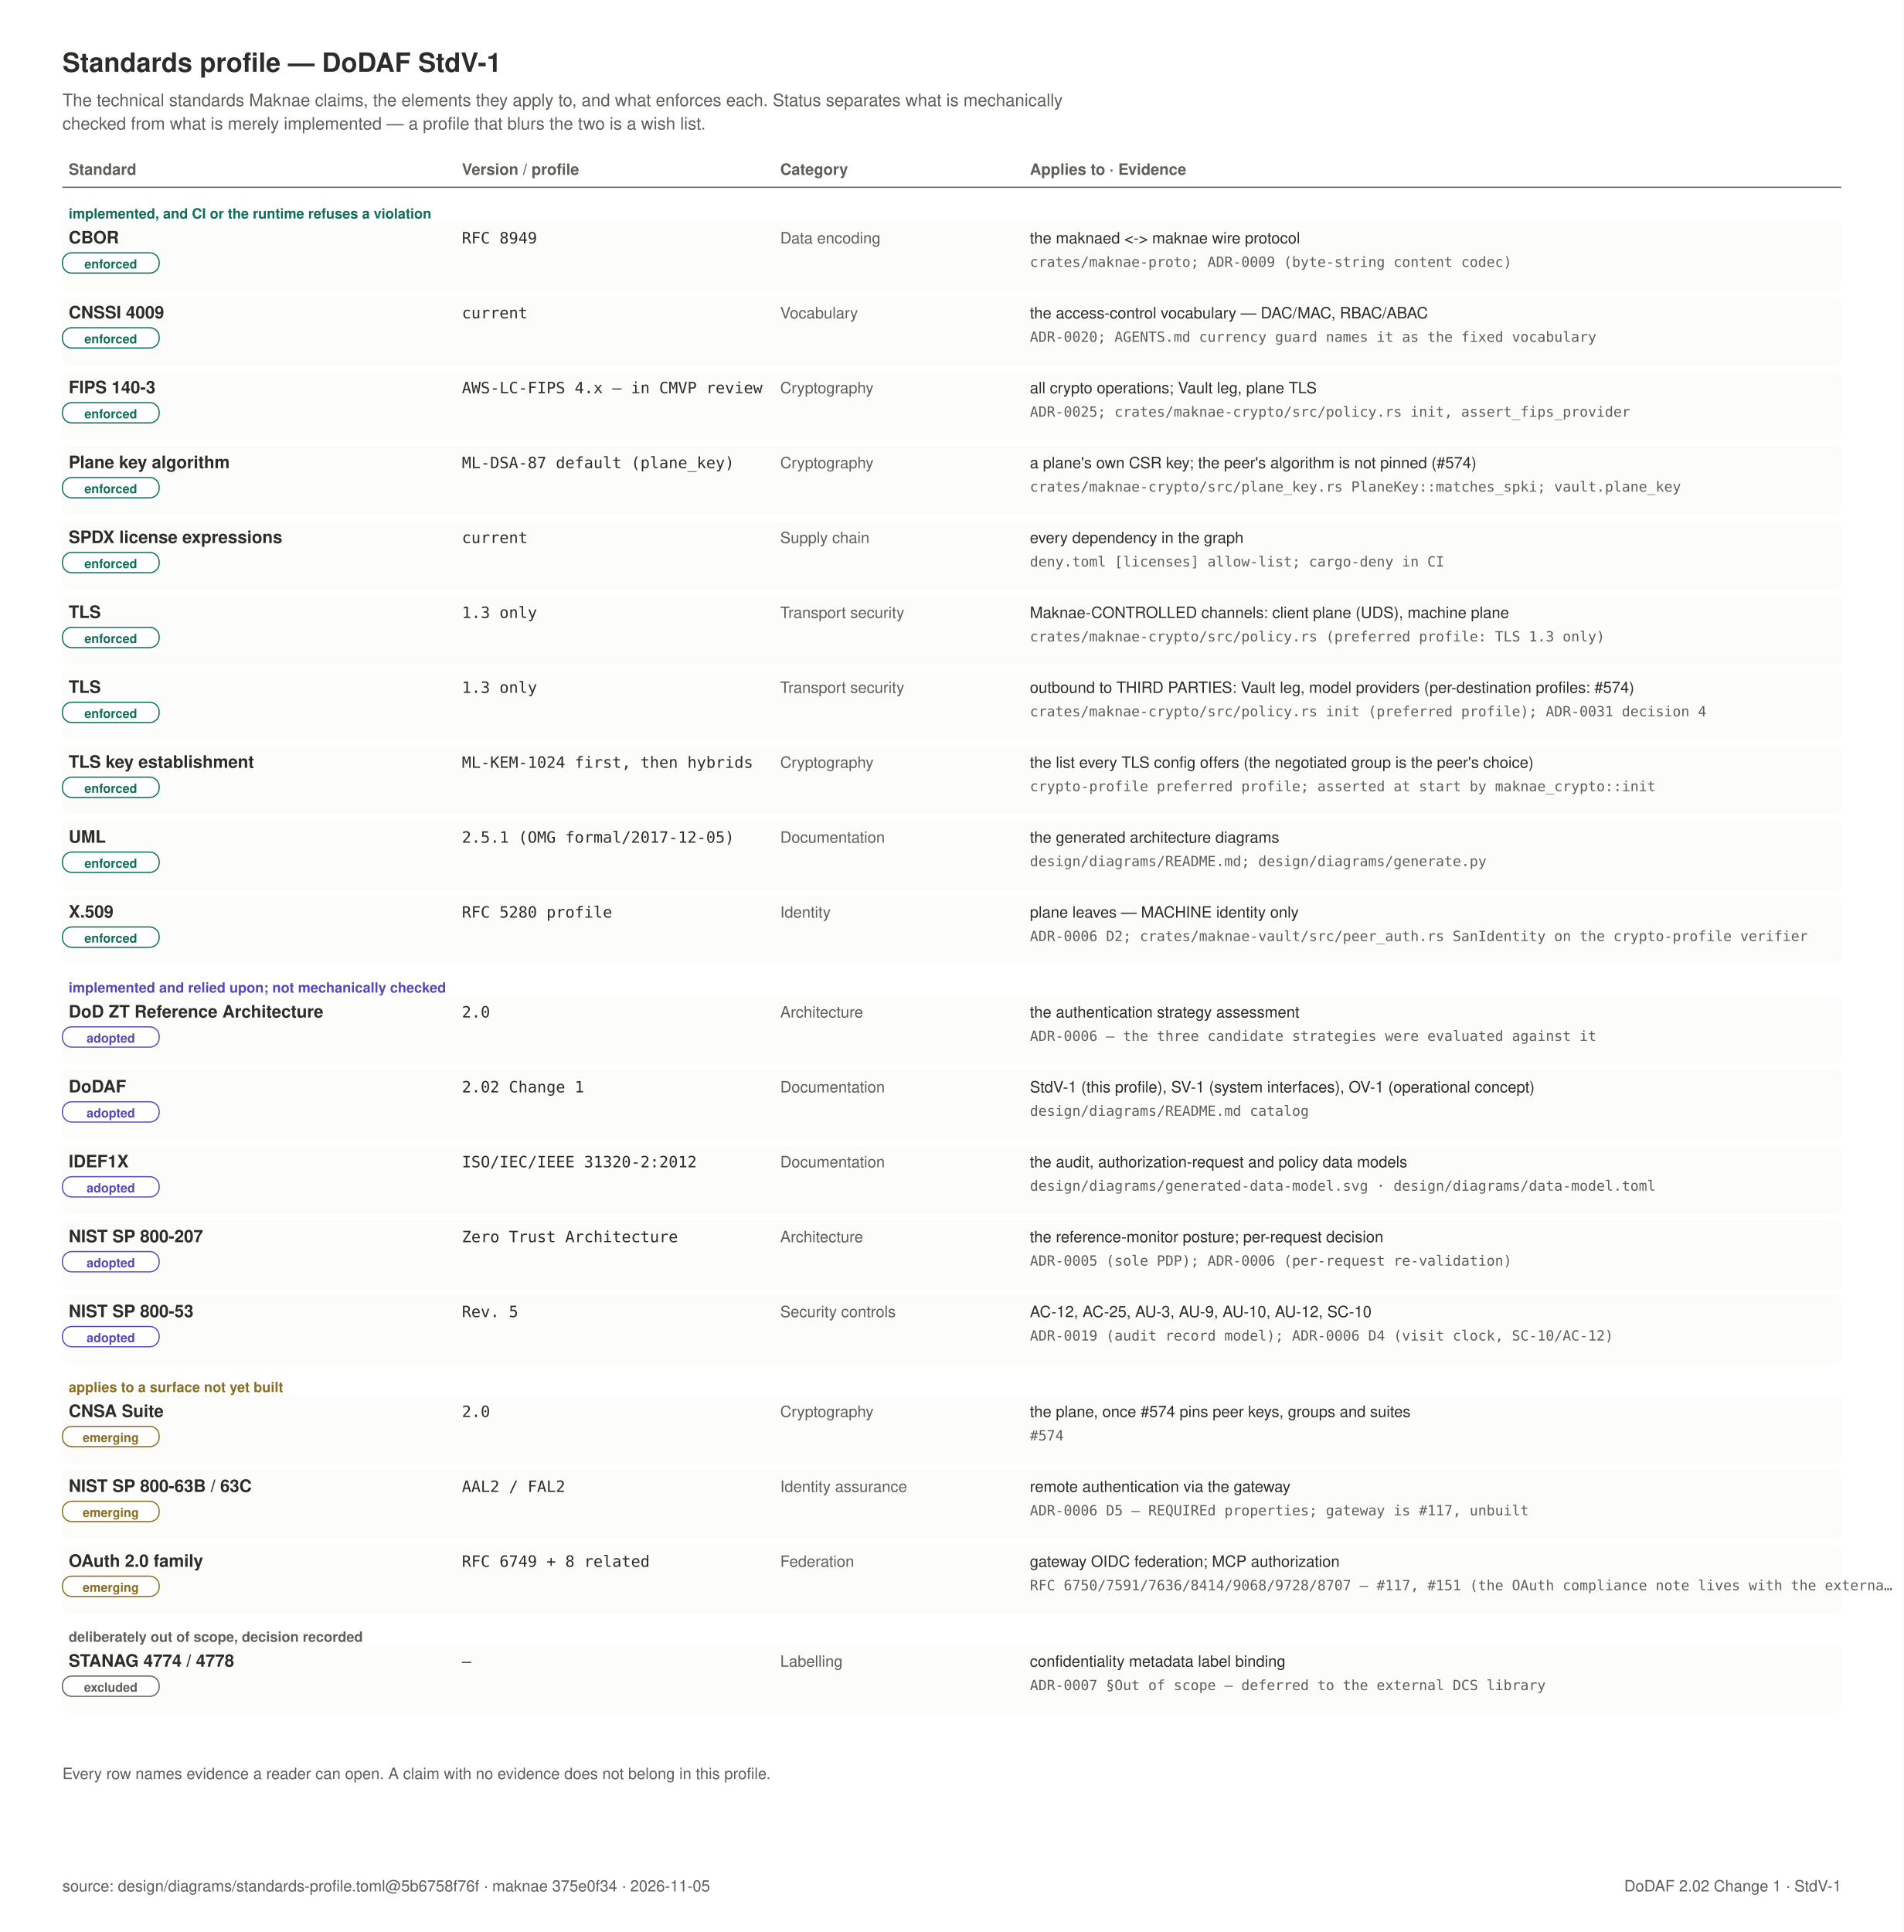
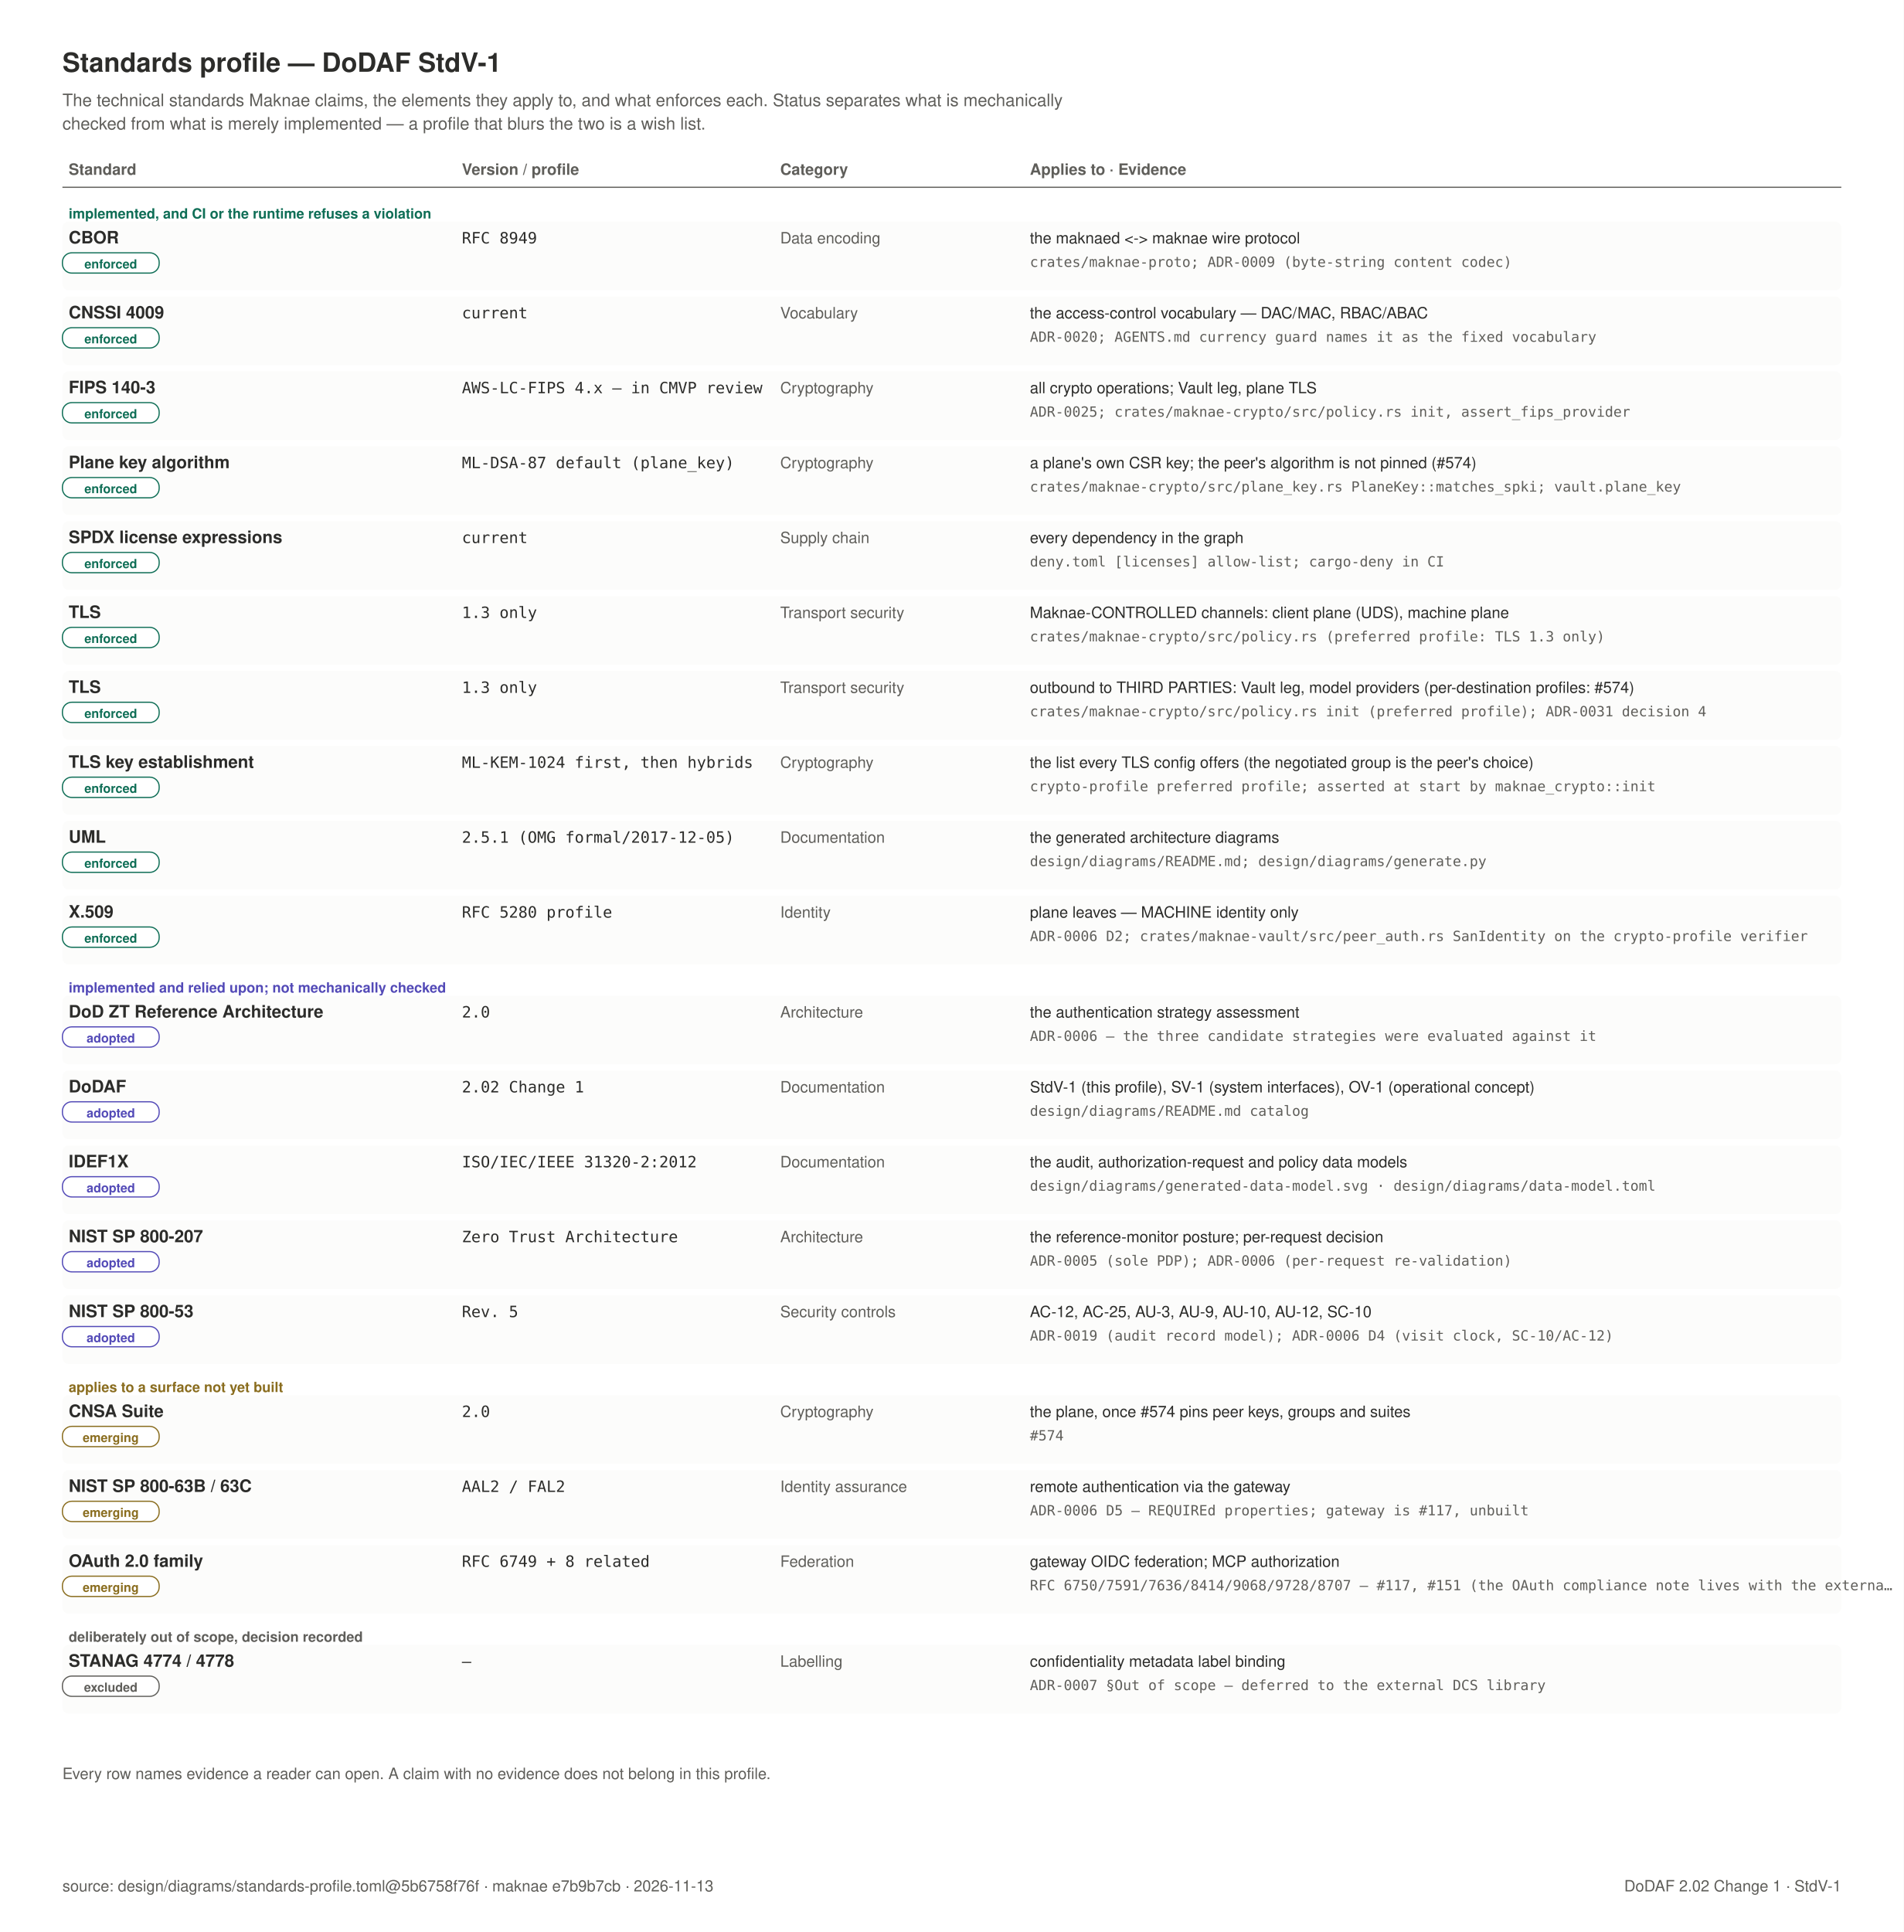
<svg xmlns="http://www.w3.org/2000/svg" width="1220" height="1238" viewBox="0 0 1220 1238" role="img">
  <rect x="0" y="0" width="1220" height="1238" fill="#FFFFFF" />
  <text x="40" y="46" text-anchor="start" font-family="Helvetica, Arial, sans-serif" font-size="17" font-weight="600" fill="#2C2C2A">Standards profile — DoDAF StdV-1</text>
  <text x="40" y="68" text-anchor="start" font-family="Helvetica, Arial, sans-serif" font-size="11" font-weight="400" fill="#5F5E5A">The technical standards Maknae claims, the elements they apply to, and what enforces each. Status separates what is mechanically</text>
  <text x="40" y="83" text-anchor="start" font-family="Helvetica, Arial, sans-serif" font-size="11" font-weight="400" fill="#5F5E5A">checked from what is merely implemented — a profile that blurs the two is a wish list.</text>
  <text x="44" y="112" text-anchor="start" font-family="Helvetica, Arial, sans-serif" font-size="10" font-weight="600" fill="#5F5E5A">Standard</text>
  <text x="296" y="112" text-anchor="start" font-family="Helvetica, Arial, sans-serif" font-size="10" font-weight="600" fill="#5F5E5A">Version / profile</text>
  <text x="500" y="112" text-anchor="start" font-family="Helvetica, Arial, sans-serif" font-size="10" font-weight="600" fill="#5F5E5A">Category</text>
  <text x="660" y="112" text-anchor="start" font-family="Helvetica, Arial, sans-serif" font-size="10" font-weight="600" fill="#5F5E5A">Applies to  ·  Evidence</text>
  <line x1="40" y1="120" x2="1180" y2="120" stroke="#5F5E5A" stroke-width="0.75" />
  <text x="44" y="140" text-anchor="start" font-family="Helvetica, Arial, sans-serif" font-size="9" font-weight="600" fill="#0F6E56">implemented, and CI or the runtime refuses a violation</text>
  <rect x="40" y="142" width="1140" height="44" rx="4" fill="#FCFCFB" stroke="none" stroke-width="0" />
  <text x="44" y="156" text-anchor="start" font-family="Helvetica, Arial, sans-serif" font-size="11" font-weight="600" fill="#2C2C2A">CBOR</text>
  <rect x="40" y="162" width="62" height="13" rx="6" fill="#FFFFFF" stroke="#0F6E56" stroke-width="0.75" />
  <text x="71" y="172" text-anchor="middle" font-family="Helvetica, Arial, sans-serif" font-size="8" font-weight="600" fill="#0F6E56">enforced</text>
  <text x="296" y="156" text-anchor="start" font-family="ui-monospace, SFMono-Regular, Menlo, monospace" font-size="10" font-weight="400" fill="#2C2C2A">RFC 8949</text>
  <text x="500" y="156" text-anchor="start" font-family="Helvetica, Arial, sans-serif" font-size="10" font-weight="400" fill="#5F5E5A">Data encoding</text>
  <text x="660" y="156" text-anchor="start" font-family="Helvetica, Arial, sans-serif" font-size="10" font-weight="400" fill="#2C2C2A">the maknaed &lt;-&gt; maknae wire protocol</text>
  <text x="660" y="171" text-anchor="start" font-family="ui-monospace, SFMono-Regular, Menlo, monospace" font-size="9" font-weight="400" fill="#5F5E5A">crates/maknae-proto; ADR-0009 (byte-string content codec)</text>
  <rect x="40" y="190" width="1140" height="44" rx="4" fill="#FCFCFB" stroke="none" stroke-width="0" />
  <text x="44" y="204" text-anchor="start" font-family="Helvetica, Arial, sans-serif" font-size="11" font-weight="600" fill="#2C2C2A">CNSSI 4009</text>
  <rect x="40" y="210" width="62" height="13" rx="6" fill="#FFFFFF" stroke="#0F6E56" stroke-width="0.75" />
  <text x="71" y="220" text-anchor="middle" font-family="Helvetica, Arial, sans-serif" font-size="8" font-weight="600" fill="#0F6E56">enforced</text>
  <text x="296" y="204" text-anchor="start" font-family="ui-monospace, SFMono-Regular, Menlo, monospace" font-size="10" font-weight="400" fill="#2C2C2A">current</text>
  <text x="500" y="204" text-anchor="start" font-family="Helvetica, Arial, sans-serif" font-size="10" font-weight="400" fill="#5F5E5A">Vocabulary</text>
  <text x="660" y="204" text-anchor="start" font-family="Helvetica, Arial, sans-serif" font-size="10" font-weight="400" fill="#2C2C2A">the access-control vocabulary — DAC/MAC, RBAC/ABAC</text>
  <text x="660" y="219" text-anchor="start" font-family="ui-monospace, SFMono-Regular, Menlo, monospace" font-size="9" font-weight="400" fill="#5F5E5A">ADR-0020; AGENTS.md currency guard names it as the fixed vocabulary</text>
  <rect x="40" y="238" width="1140" height="44" rx="4" fill="#FCFCFB" stroke="none" stroke-width="0" />
  <text x="44" y="252" text-anchor="start" font-family="Helvetica, Arial, sans-serif" font-size="11" font-weight="600" fill="#2C2C2A">FIPS 140-3</text>
  <rect x="40" y="258" width="62" height="13" rx="6" fill="#FFFFFF" stroke="#0F6E56" stroke-width="0.75" />
  <text x="71" y="268" text-anchor="middle" font-family="Helvetica, Arial, sans-serif" font-size="8" font-weight="600" fill="#0F6E56">enforced</text>
  <text x="296" y="252" text-anchor="start" font-family="ui-monospace, SFMono-Regular, Menlo, monospace" font-size="10" font-weight="400" fill="#2C2C2A">AWS-LC-FIPS 4.x — in CMVP review</text>
  <text x="500" y="252" text-anchor="start" font-family="Helvetica, Arial, sans-serif" font-size="10" font-weight="400" fill="#5F5E5A">Cryptography</text>
  <text x="660" y="252" text-anchor="start" font-family="Helvetica, Arial, sans-serif" font-size="10" font-weight="400" fill="#2C2C2A">all crypto operations; Vault leg, plane TLS</text>
  <text x="660" y="267" text-anchor="start" font-family="ui-monospace, SFMono-Regular, Menlo, monospace" font-size="9" font-weight="400" fill="#5F5E5A">ADR-0025; crates/maknae-crypto/src/policy.rs init, assert_fips_provider</text>
  <rect x="40" y="286" width="1140" height="44" rx="4" fill="#FCFCFB" stroke="none" stroke-width="0" />
  <text x="44" y="300" text-anchor="start" font-family="Helvetica, Arial, sans-serif" font-size="11" font-weight="600" fill="#2C2C2A">Plane key algorithm</text>
  <rect x="40" y="306" width="62" height="13" rx="6" fill="#FFFFFF" stroke="#0F6E56" stroke-width="0.75" />
  <text x="71" y="316" text-anchor="middle" font-family="Helvetica, Arial, sans-serif" font-size="8" font-weight="600" fill="#0F6E56">enforced</text>
  <text x="296" y="300" text-anchor="start" font-family="ui-monospace, SFMono-Regular, Menlo, monospace" font-size="10" font-weight="400" fill="#2C2C2A">ML-DSA-87 default (plane_key)</text>
  <text x="500" y="300" text-anchor="start" font-family="Helvetica, Arial, sans-serif" font-size="10" font-weight="400" fill="#5F5E5A">Cryptography</text>
  <text x="660" y="300" text-anchor="start" font-family="Helvetica, Arial, sans-serif" font-size="10" font-weight="400" fill="#2C2C2A">a plane's own CSR key; the peer's algorithm is not pinned (#574)</text>
  <text x="660" y="315" text-anchor="start" font-family="ui-monospace, SFMono-Regular, Menlo, monospace" font-size="9" font-weight="400" fill="#5F5E5A">crates/maknae-crypto/src/plane_key.rs PlaneKey::matches_spki; vault.plane_key</text>
  <rect x="40" y="334" width="1140" height="44" rx="4" fill="#FCFCFB" stroke="none" stroke-width="0" />
  <text x="44" y="348" text-anchor="start" font-family="Helvetica, Arial, sans-serif" font-size="11" font-weight="600" fill="#2C2C2A">SPDX license expressions</text>
  <rect x="40" y="354" width="62" height="13" rx="6" fill="#FFFFFF" stroke="#0F6E56" stroke-width="0.75" />
  <text x="71" y="364" text-anchor="middle" font-family="Helvetica, Arial, sans-serif" font-size="8" font-weight="600" fill="#0F6E56">enforced</text>
  <text x="296" y="348" text-anchor="start" font-family="ui-monospace, SFMono-Regular, Menlo, monospace" font-size="10" font-weight="400" fill="#2C2C2A">current</text>
  <text x="500" y="348" text-anchor="start" font-family="Helvetica, Arial, sans-serif" font-size="10" font-weight="400" fill="#5F5E5A">Supply chain</text>
  <text x="660" y="348" text-anchor="start" font-family="Helvetica, Arial, sans-serif" font-size="10" font-weight="400" fill="#2C2C2A">every dependency in the graph</text>
  <text x="660" y="363" text-anchor="start" font-family="ui-monospace, SFMono-Regular, Menlo, monospace" font-size="9" font-weight="400" fill="#5F5E5A">deny.toml [licenses] allow-list; cargo-deny in CI</text>
  <rect x="40" y="382" width="1140" height="44" rx="4" fill="#FCFCFB" stroke="none" stroke-width="0" />
  <text x="44" y="396" text-anchor="start" font-family="Helvetica, Arial, sans-serif" font-size="11" font-weight="600" fill="#2C2C2A">TLS</text>
  <rect x="40" y="402" width="62" height="13" rx="6" fill="#FFFFFF" stroke="#0F6E56" stroke-width="0.75" />
  <text x="71" y="412" text-anchor="middle" font-family="Helvetica, Arial, sans-serif" font-size="8" font-weight="600" fill="#0F6E56">enforced</text>
  <text x="296" y="396" text-anchor="start" font-family="ui-monospace, SFMono-Regular, Menlo, monospace" font-size="10" font-weight="400" fill="#2C2C2A">1.3 only</text>
  <text x="500" y="396" text-anchor="start" font-family="Helvetica, Arial, sans-serif" font-size="10" font-weight="400" fill="#5F5E5A">Transport security</text>
  <text x="660" y="396" text-anchor="start" font-family="Helvetica, Arial, sans-serif" font-size="10" font-weight="400" fill="#2C2C2A">Maknae-CONTROLLED channels: client plane (UDS), machine plane</text>
  <text x="660" y="411" text-anchor="start" font-family="ui-monospace, SFMono-Regular, Menlo, monospace" font-size="9" font-weight="400" fill="#5F5E5A">crates/maknae-crypto/src/policy.rs (preferred profile: TLS 1.3 only)</text>
  <rect x="40" y="430" width="1140" height="44" rx="4" fill="#FCFCFB" stroke="none" stroke-width="0" />
  <text x="44" y="444" text-anchor="start" font-family="Helvetica, Arial, sans-serif" font-size="11" font-weight="600" fill="#2C2C2A">TLS</text>
  <rect x="40" y="450" width="62" height="13" rx="6" fill="#FFFFFF" stroke="#0F6E56" stroke-width="0.75" />
  <text x="71" y="460" text-anchor="middle" font-family="Helvetica, Arial, sans-serif" font-size="8" font-weight="600" fill="#0F6E56">enforced</text>
  <text x="296" y="444" text-anchor="start" font-family="ui-monospace, SFMono-Regular, Menlo, monospace" font-size="10" font-weight="400" fill="#2C2C2A">1.3 only</text>
  <text x="500" y="444" text-anchor="start" font-family="Helvetica, Arial, sans-serif" font-size="10" font-weight="400" fill="#5F5E5A">Transport security</text>
  <text x="660" y="444" text-anchor="start" font-family="Helvetica, Arial, sans-serif" font-size="10" font-weight="400" fill="#2C2C2A">outbound to THIRD PARTIES: Vault leg, model providers (per-destination profiles: #574)</text>
  <text x="660" y="459" text-anchor="start" font-family="ui-monospace, SFMono-Regular, Menlo, monospace" font-size="9" font-weight="400" fill="#5F5E5A">crates/maknae-crypto/src/policy.rs init (preferred profile); ADR-0031 decision 4</text>
  <rect x="40" y="478" width="1140" height="44" rx="4" fill="#FCFCFB" stroke="none" stroke-width="0" />
  <text x="44" y="492" text-anchor="start" font-family="Helvetica, Arial, sans-serif" font-size="11" font-weight="600" fill="#2C2C2A">TLS key establishment</text>
  <rect x="40" y="498" width="62" height="13" rx="6" fill="#FFFFFF" stroke="#0F6E56" stroke-width="0.75" />
  <text x="71" y="508" text-anchor="middle" font-family="Helvetica, Arial, sans-serif" font-size="8" font-weight="600" fill="#0F6E56">enforced</text>
  <text x="296" y="492" text-anchor="start" font-family="ui-monospace, SFMono-Regular, Menlo, monospace" font-size="10" font-weight="400" fill="#2C2C2A">ML-KEM-1024 first, then hybrids</text>
  <text x="500" y="492" text-anchor="start" font-family="Helvetica, Arial, sans-serif" font-size="10" font-weight="400" fill="#5F5E5A">Cryptography</text>
  <text x="660" y="492" text-anchor="start" font-family="Helvetica, Arial, sans-serif" font-size="10" font-weight="400" fill="#2C2C2A">the list every TLS config offers (the negotiated group is the peer's choice)</text>
  <text x="660" y="507" text-anchor="start" font-family="ui-monospace, SFMono-Regular, Menlo, monospace" font-size="9" font-weight="400" fill="#5F5E5A">crypto-profile preferred profile; asserted at start by maknae_crypto::init</text>
  <rect x="40" y="526" width="1140" height="44" rx="4" fill="#FCFCFB" stroke="none" stroke-width="0" />
  <text x="44" y="540" text-anchor="start" font-family="Helvetica, Arial, sans-serif" font-size="11" font-weight="600" fill="#2C2C2A">UML</text>
  <rect x="40" y="546" width="62" height="13" rx="6" fill="#FFFFFF" stroke="#0F6E56" stroke-width="0.75" />
  <text x="71" y="556" text-anchor="middle" font-family="Helvetica, Arial, sans-serif" font-size="8" font-weight="600" fill="#0F6E56">enforced</text>
  <text x="296" y="540" text-anchor="start" font-family="ui-monospace, SFMono-Regular, Menlo, monospace" font-size="10" font-weight="400" fill="#2C2C2A">2.5.1 (OMG formal/2017-12-05)</text>
  <text x="500" y="540" text-anchor="start" font-family="Helvetica, Arial, sans-serif" font-size="10" font-weight="400" fill="#5F5E5A">Documentation</text>
  <text x="660" y="540" text-anchor="start" font-family="Helvetica, Arial, sans-serif" font-size="10" font-weight="400" fill="#2C2C2A">the generated architecture diagrams</text>
  <text x="660" y="555" text-anchor="start" font-family="ui-monospace, SFMono-Regular, Menlo, monospace" font-size="9" font-weight="400" fill="#5F5E5A">design/diagrams/README.md; design/diagrams/generate.py</text>
  <rect x="40" y="574" width="1140" height="44" rx="4" fill="#FCFCFB" stroke="none" stroke-width="0" />
  <text x="44" y="588" text-anchor="start" font-family="Helvetica, Arial, sans-serif" font-size="11" font-weight="600" fill="#2C2C2A">X.509</text>
  <rect x="40" y="594" width="62" height="13" rx="6" fill="#FFFFFF" stroke="#0F6E56" stroke-width="0.75" />
  <text x="71" y="604" text-anchor="middle" font-family="Helvetica, Arial, sans-serif" font-size="8" font-weight="600" fill="#0F6E56">enforced</text>
  <text x="296" y="588" text-anchor="start" font-family="ui-monospace, SFMono-Regular, Menlo, monospace" font-size="10" font-weight="400" fill="#2C2C2A">RFC 5280 profile</text>
  <text x="500" y="588" text-anchor="start" font-family="Helvetica, Arial, sans-serif" font-size="10" font-weight="400" fill="#5F5E5A">Identity</text>
  <text x="660" y="588" text-anchor="start" font-family="Helvetica, Arial, sans-serif" font-size="10" font-weight="400" fill="#2C2C2A">plane leaves — MACHINE identity only</text>
  <text x="660" y="603" text-anchor="start" font-family="ui-monospace, SFMono-Regular, Menlo, monospace" font-size="9" font-weight="400" fill="#5F5E5A">ADR-0006 D2; crates/maknae-vault/src/peer_auth.rs SanIdentity on the crypto-profile verifier</text>
  <text x="44" y="636" text-anchor="start" font-family="Helvetica, Arial, sans-serif" font-size="9" font-weight="600" fill="#534AB7">implemented and relied upon; not mechanically checked</text>
  <rect x="40" y="638" width="1140" height="44" rx="4" fill="#FCFCFB" stroke="none" stroke-width="0" />
  <text x="44" y="652" text-anchor="start" font-family="Helvetica, Arial, sans-serif" font-size="11" font-weight="600" fill="#2C2C2A">DoD ZT Reference Architecture</text>
  <rect x="40" y="658" width="62" height="13" rx="6" fill="#FFFFFF" stroke="#534AB7" stroke-width="0.75" />
  <text x="71" y="668" text-anchor="middle" font-family="Helvetica, Arial, sans-serif" font-size="8" font-weight="600" fill="#534AB7">adopted</text>
  <text x="296" y="652" text-anchor="start" font-family="ui-monospace, SFMono-Regular, Menlo, monospace" font-size="10" font-weight="400" fill="#2C2C2A">2.0</text>
  <text x="500" y="652" text-anchor="start" font-family="Helvetica, Arial, sans-serif" font-size="10" font-weight="400" fill="#5F5E5A">Architecture</text>
  <text x="660" y="652" text-anchor="start" font-family="Helvetica, Arial, sans-serif" font-size="10" font-weight="400" fill="#2C2C2A">the authentication strategy assessment</text>
  <text x="660" y="667" text-anchor="start" font-family="ui-monospace, SFMono-Regular, Menlo, monospace" font-size="9" font-weight="400" fill="#5F5E5A">ADR-0006 — the three candidate strategies were evaluated against it</text>
  <rect x="40" y="686" width="1140" height="44" rx="4" fill="#FCFCFB" stroke="none" stroke-width="0" />
  <text x="44" y="700" text-anchor="start" font-family="Helvetica, Arial, sans-serif" font-size="11" font-weight="600" fill="#2C2C2A">DoDAF</text>
  <rect x="40" y="706" width="62" height="13" rx="6" fill="#FFFFFF" stroke="#534AB7" stroke-width="0.75" />
  <text x="71" y="716" text-anchor="middle" font-family="Helvetica, Arial, sans-serif" font-size="8" font-weight="600" fill="#534AB7">adopted</text>
  <text x="296" y="700" text-anchor="start" font-family="ui-monospace, SFMono-Regular, Menlo, monospace" font-size="10" font-weight="400" fill="#2C2C2A">2.02 Change 1</text>
  <text x="500" y="700" text-anchor="start" font-family="Helvetica, Arial, sans-serif" font-size="10" font-weight="400" fill="#5F5E5A">Documentation</text>
  <text x="660" y="700" text-anchor="start" font-family="Helvetica, Arial, sans-serif" font-size="10" font-weight="400" fill="#2C2C2A">StdV-1 (this profile), SV-1 (system interfaces), OV-1 (operational concept)</text>
  <text x="660" y="715" text-anchor="start" font-family="ui-monospace, SFMono-Regular, Menlo, monospace" font-size="9" font-weight="400" fill="#5F5E5A">design/diagrams/README.md catalog</text>
  <rect x="40" y="734" width="1140" height="44" rx="4" fill="#FCFCFB" stroke="none" stroke-width="0" />
  <text x="44" y="748" text-anchor="start" font-family="Helvetica, Arial, sans-serif" font-size="11" font-weight="600" fill="#2C2C2A">IDEF1X</text>
  <rect x="40" y="754" width="62" height="13" rx="6" fill="#FFFFFF" stroke="#534AB7" stroke-width="0.75" />
  <text x="71" y="764" text-anchor="middle" font-family="Helvetica, Arial, sans-serif" font-size="8" font-weight="600" fill="#534AB7">adopted</text>
  <text x="296" y="748" text-anchor="start" font-family="ui-monospace, SFMono-Regular, Menlo, monospace" font-size="10" font-weight="400" fill="#2C2C2A">ISO/IEC/IEEE 31320-2:2012</text>
  <text x="500" y="748" text-anchor="start" font-family="Helvetica, Arial, sans-serif" font-size="10" font-weight="400" fill="#5F5E5A">Documentation</text>
  <text x="660" y="748" text-anchor="start" font-family="Helvetica, Arial, sans-serif" font-size="10" font-weight="400" fill="#2C2C2A">the audit, authorization-request and policy data models</text>
  <text x="660" y="763" text-anchor="start" font-family="ui-monospace, SFMono-Regular, Menlo, monospace" font-size="9" font-weight="400" fill="#5F5E5A">design/diagrams/generated-data-model.svg · design/diagrams/data-model.toml</text>
  <rect x="40" y="782" width="1140" height="44" rx="4" fill="#FCFCFB" stroke="none" stroke-width="0" />
  <text x="44" y="796" text-anchor="start" font-family="Helvetica, Arial, sans-serif" font-size="11" font-weight="600" fill="#2C2C2A">NIST SP 800-207</text>
  <rect x="40" y="802" width="62" height="13" rx="6" fill="#FFFFFF" stroke="#534AB7" stroke-width="0.75" />
  <text x="71" y="812" text-anchor="middle" font-family="Helvetica, Arial, sans-serif" font-size="8" font-weight="600" fill="#534AB7">adopted</text>
  <text x="296" y="796" text-anchor="start" font-family="ui-monospace, SFMono-Regular, Menlo, monospace" font-size="10" font-weight="400" fill="#2C2C2A">Zero Trust Architecture</text>
  <text x="500" y="796" text-anchor="start" font-family="Helvetica, Arial, sans-serif" font-size="10" font-weight="400" fill="#5F5E5A">Architecture</text>
  <text x="660" y="796" text-anchor="start" font-family="Helvetica, Arial, sans-serif" font-size="10" font-weight="400" fill="#2C2C2A">the reference-monitor posture; per-request decision</text>
  <text x="660" y="811" text-anchor="start" font-family="ui-monospace, SFMono-Regular, Menlo, monospace" font-size="9" font-weight="400" fill="#5F5E5A">ADR-0005 (sole PDP); ADR-0006 (per-request re-validation)</text>
  <rect x="40" y="830" width="1140" height="44" rx="4" fill="#FCFCFB" stroke="none" stroke-width="0" />
  <text x="44" y="844" text-anchor="start" font-family="Helvetica, Arial, sans-serif" font-size="11" font-weight="600" fill="#2C2C2A">NIST SP 800-53</text>
  <rect x="40" y="850" width="62" height="13" rx="6" fill="#FFFFFF" stroke="#534AB7" stroke-width="0.75" />
  <text x="71" y="860" text-anchor="middle" font-family="Helvetica, Arial, sans-serif" font-size="8" font-weight="600" fill="#534AB7">adopted</text>
  <text x="296" y="844" text-anchor="start" font-family="ui-monospace, SFMono-Regular, Menlo, monospace" font-size="10" font-weight="400" fill="#2C2C2A">Rev. 5</text>
  <text x="500" y="844" text-anchor="start" font-family="Helvetica, Arial, sans-serif" font-size="10" font-weight="400" fill="#5F5E5A">Security controls</text>
  <text x="660" y="844" text-anchor="start" font-family="Helvetica, Arial, sans-serif" font-size="10" font-weight="400" fill="#2C2C2A">AC-12, AC-25, AU-3, AU-9, AU-10, AU-12, SC-10</text>
  <text x="660" y="859" text-anchor="start" font-family="ui-monospace, SFMono-Regular, Menlo, monospace" font-size="9" font-weight="400" fill="#5F5E5A">ADR-0019 (audit record model); ADR-0006 D4 (visit clock, SC-10/AC-12)</text>
  <text x="44" y="892" text-anchor="start" font-family="Helvetica, Arial, sans-serif" font-size="9" font-weight="600" fill="#8A6D1F">applies to a surface not yet built</text>
  <rect x="40" y="894" width="1140" height="44" rx="4" fill="#FCFCFB" stroke="none" stroke-width="0" />
  <text x="44" y="908" text-anchor="start" font-family="Helvetica, Arial, sans-serif" font-size="11" font-weight="600" fill="#2C2C2A">CNSA Suite</text>
  <rect x="40" y="914" width="62" height="13" rx="6" fill="#FFFFFF" stroke="#8A6D1F" stroke-width="0.75" />
  <text x="71" y="924" text-anchor="middle" font-family="Helvetica, Arial, sans-serif" font-size="8" font-weight="600" fill="#8A6D1F">emerging</text>
  <text x="296" y="908" text-anchor="start" font-family="ui-monospace, SFMono-Regular, Menlo, monospace" font-size="10" font-weight="400" fill="#2C2C2A">2.0</text>
  <text x="500" y="908" text-anchor="start" font-family="Helvetica, Arial, sans-serif" font-size="10" font-weight="400" fill="#5F5E5A">Cryptography</text>
  <text x="660" y="908" text-anchor="start" font-family="Helvetica, Arial, sans-serif" font-size="10" font-weight="400" fill="#2C2C2A">the plane, once #574 pins peer keys, groups and suites</text>
  <text x="660" y="923" text-anchor="start" font-family="ui-monospace, SFMono-Regular, Menlo, monospace" font-size="9" font-weight="400" fill="#5F5E5A">#574</text>
  <rect x="40" y="942" width="1140" height="44" rx="4" fill="#FCFCFB" stroke="none" stroke-width="0" />
  <text x="44" y="956" text-anchor="start" font-family="Helvetica, Arial, sans-serif" font-size="11" font-weight="600" fill="#2C2C2A">NIST SP 800-63B / 63C</text>
  <rect x="40" y="962" width="62" height="13" rx="6" fill="#FFFFFF" stroke="#8A6D1F" stroke-width="0.75" />
  <text x="71" y="972" text-anchor="middle" font-family="Helvetica, Arial, sans-serif" font-size="8" font-weight="600" fill="#8A6D1F">emerging</text>
  <text x="296" y="956" text-anchor="start" font-family="ui-monospace, SFMono-Regular, Menlo, monospace" font-size="10" font-weight="400" fill="#2C2C2A">AAL2 / FAL2</text>
  <text x="500" y="956" text-anchor="start" font-family="Helvetica, Arial, sans-serif" font-size="10" font-weight="400" fill="#5F5E5A">Identity assurance</text>
  <text x="660" y="956" text-anchor="start" font-family="Helvetica, Arial, sans-serif" font-size="10" font-weight="400" fill="#2C2C2A">remote authentication via the gateway</text>
  <text x="660" y="971" text-anchor="start" font-family="ui-monospace, SFMono-Regular, Menlo, monospace" font-size="9" font-weight="400" fill="#5F5E5A">ADR-0006 D5 — REQUIREd properties; gateway is #117, unbuilt</text>
  <rect x="40" y="990" width="1140" height="44" rx="4" fill="#FCFCFB" stroke="none" stroke-width="0" />
  <text x="44" y="1004" text-anchor="start" font-family="Helvetica, Arial, sans-serif" font-size="11" font-weight="600" fill="#2C2C2A">OAuth 2.0 family</text>
  <rect x="40" y="1010" width="62" height="13" rx="6" fill="#FFFFFF" stroke="#8A6D1F" stroke-width="0.75" />
  <text x="71" y="1020" text-anchor="middle" font-family="Helvetica, Arial, sans-serif" font-size="8" font-weight="600" fill="#8A6D1F">emerging</text>
  <text x="296" y="1004" text-anchor="start" font-family="ui-monospace, SFMono-Regular, Menlo, monospace" font-size="10" font-weight="400" fill="#2C2C2A">RFC 6749 + 8 related</text>
  <text x="500" y="1004" text-anchor="start" font-family="Helvetica, Arial, sans-serif" font-size="10" font-weight="400" fill="#5F5E5A">Federation</text>
  <text x="660" y="1004" text-anchor="start" font-family="Helvetica, Arial, sans-serif" font-size="10" font-weight="400" fill="#2C2C2A">gateway OIDC federation; MCP authorization</text>
  <text x="660" y="1019" text-anchor="start" font-family="ui-monospace, SFMono-Regular, Menlo, monospace" font-size="9" font-weight="400" fill="#5F5E5A">RFC 6750/7591/7636/8414/9068/9728/8707 — #117, #151 (the OAuth compliance note lives with the externa…</text>
  <text x="44" y="1052" text-anchor="start" font-family="Helvetica, Arial, sans-serif" font-size="9" font-weight="600" fill="#5F5E5A">deliberately out of scope, decision recorded</text>
  <rect x="40" y="1054" width="1140" height="44" rx="4" fill="#FCFCFB" stroke="none" stroke-width="0" />
  <text x="44" y="1068" text-anchor="start" font-family="Helvetica, Arial, sans-serif" font-size="11" font-weight="600" fill="#2C2C2A">STANAG 4774 / 4778</text>
  <rect x="40" y="1074" width="62" height="13" rx="6" fill="#FFFFFF" stroke="#5F5E5A" stroke-width="0.75" />
  <text x="71" y="1084" text-anchor="middle" font-family="Helvetica, Arial, sans-serif" font-size="8" font-weight="600" fill="#5F5E5A">excluded</text>
  <text x="296" y="1068" text-anchor="start" font-family="ui-monospace, SFMono-Regular, Menlo, monospace" font-size="10" font-weight="400" fill="#2C2C2A">—</text>
  <text x="500" y="1068" text-anchor="start" font-family="Helvetica, Arial, sans-serif" font-size="10" font-weight="400" fill="#5F5E5A">Labelling</text>
  <text x="660" y="1068" text-anchor="start" font-family="Helvetica, Arial, sans-serif" font-size="10" font-weight="400" fill="#2C2C2A">confidentiality metadata label binding</text>
  <text x="660" y="1083" text-anchor="start" font-family="ui-monospace, SFMono-Regular, Menlo, monospace" font-size="9" font-weight="400" fill="#5F5E5A">ADR-0007 §Out of scope — deferred to the external DCS library</text>
  <text x="40" y="1140" text-anchor="start" font-family="Helvetica, Arial, sans-serif" font-size="10" font-weight="400" fill="#5F5E5A">Every row names evidence a reader can open. A claim with no evidence does not belong in this profile.</text>
-   <text x="40" y="1212" text-anchor="start" font-family="Helvetica, Arial, sans-serif" font-size="10" font-weight="400" fill="#5F5E5A">source: design/diagrams/standards-profile.toml@5b6758f76f · maknae 375e0f34 · 2026-11-05</text>
+   <text x="40" y="1212" text-anchor="start" font-family="Helvetica, Arial, sans-serif" font-size="10" font-weight="400" fill="#5F5E5A">source: design/diagrams/standards-profile.toml@5b6758f76f · maknae e7b9b7cb · 2026-11-13</text>
  <text x="1180" y="1212" text-anchor="end" font-family="Helvetica, Arial, sans-serif" font-size="10" font-weight="400" fill="#5F5E5A">DoDAF 2.02 Change 1 · StdV-1</text>
</svg>
